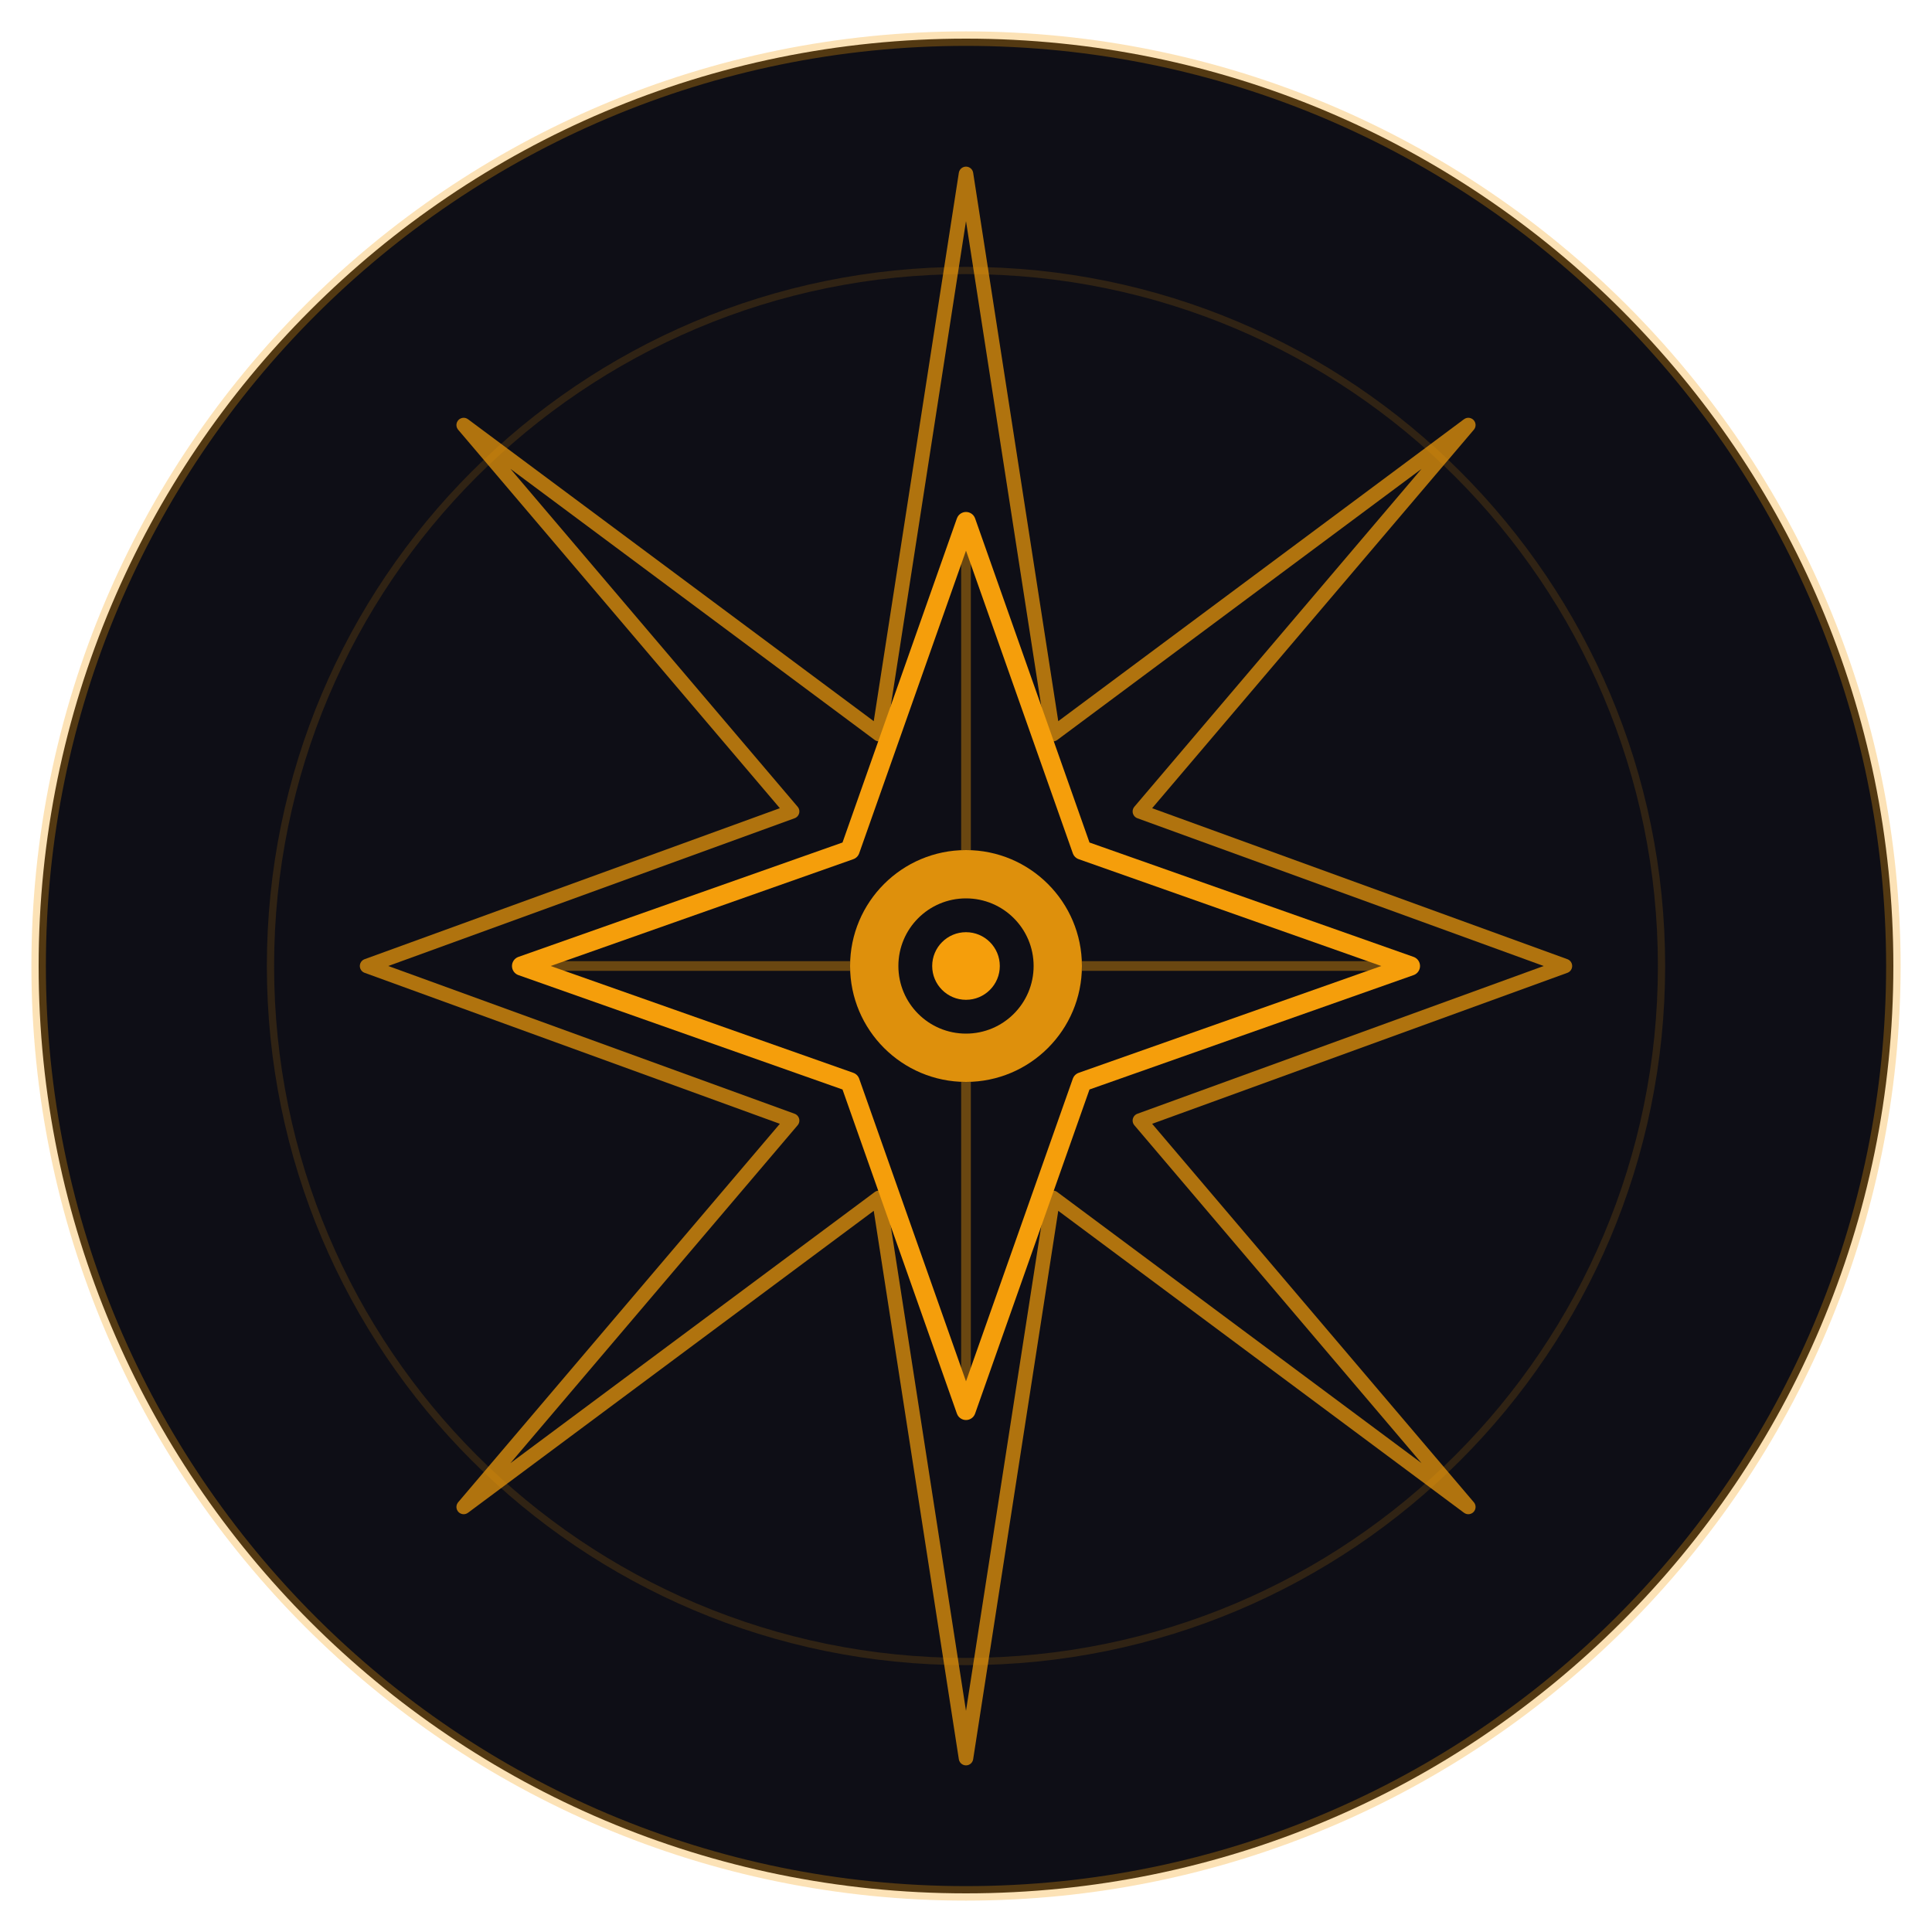
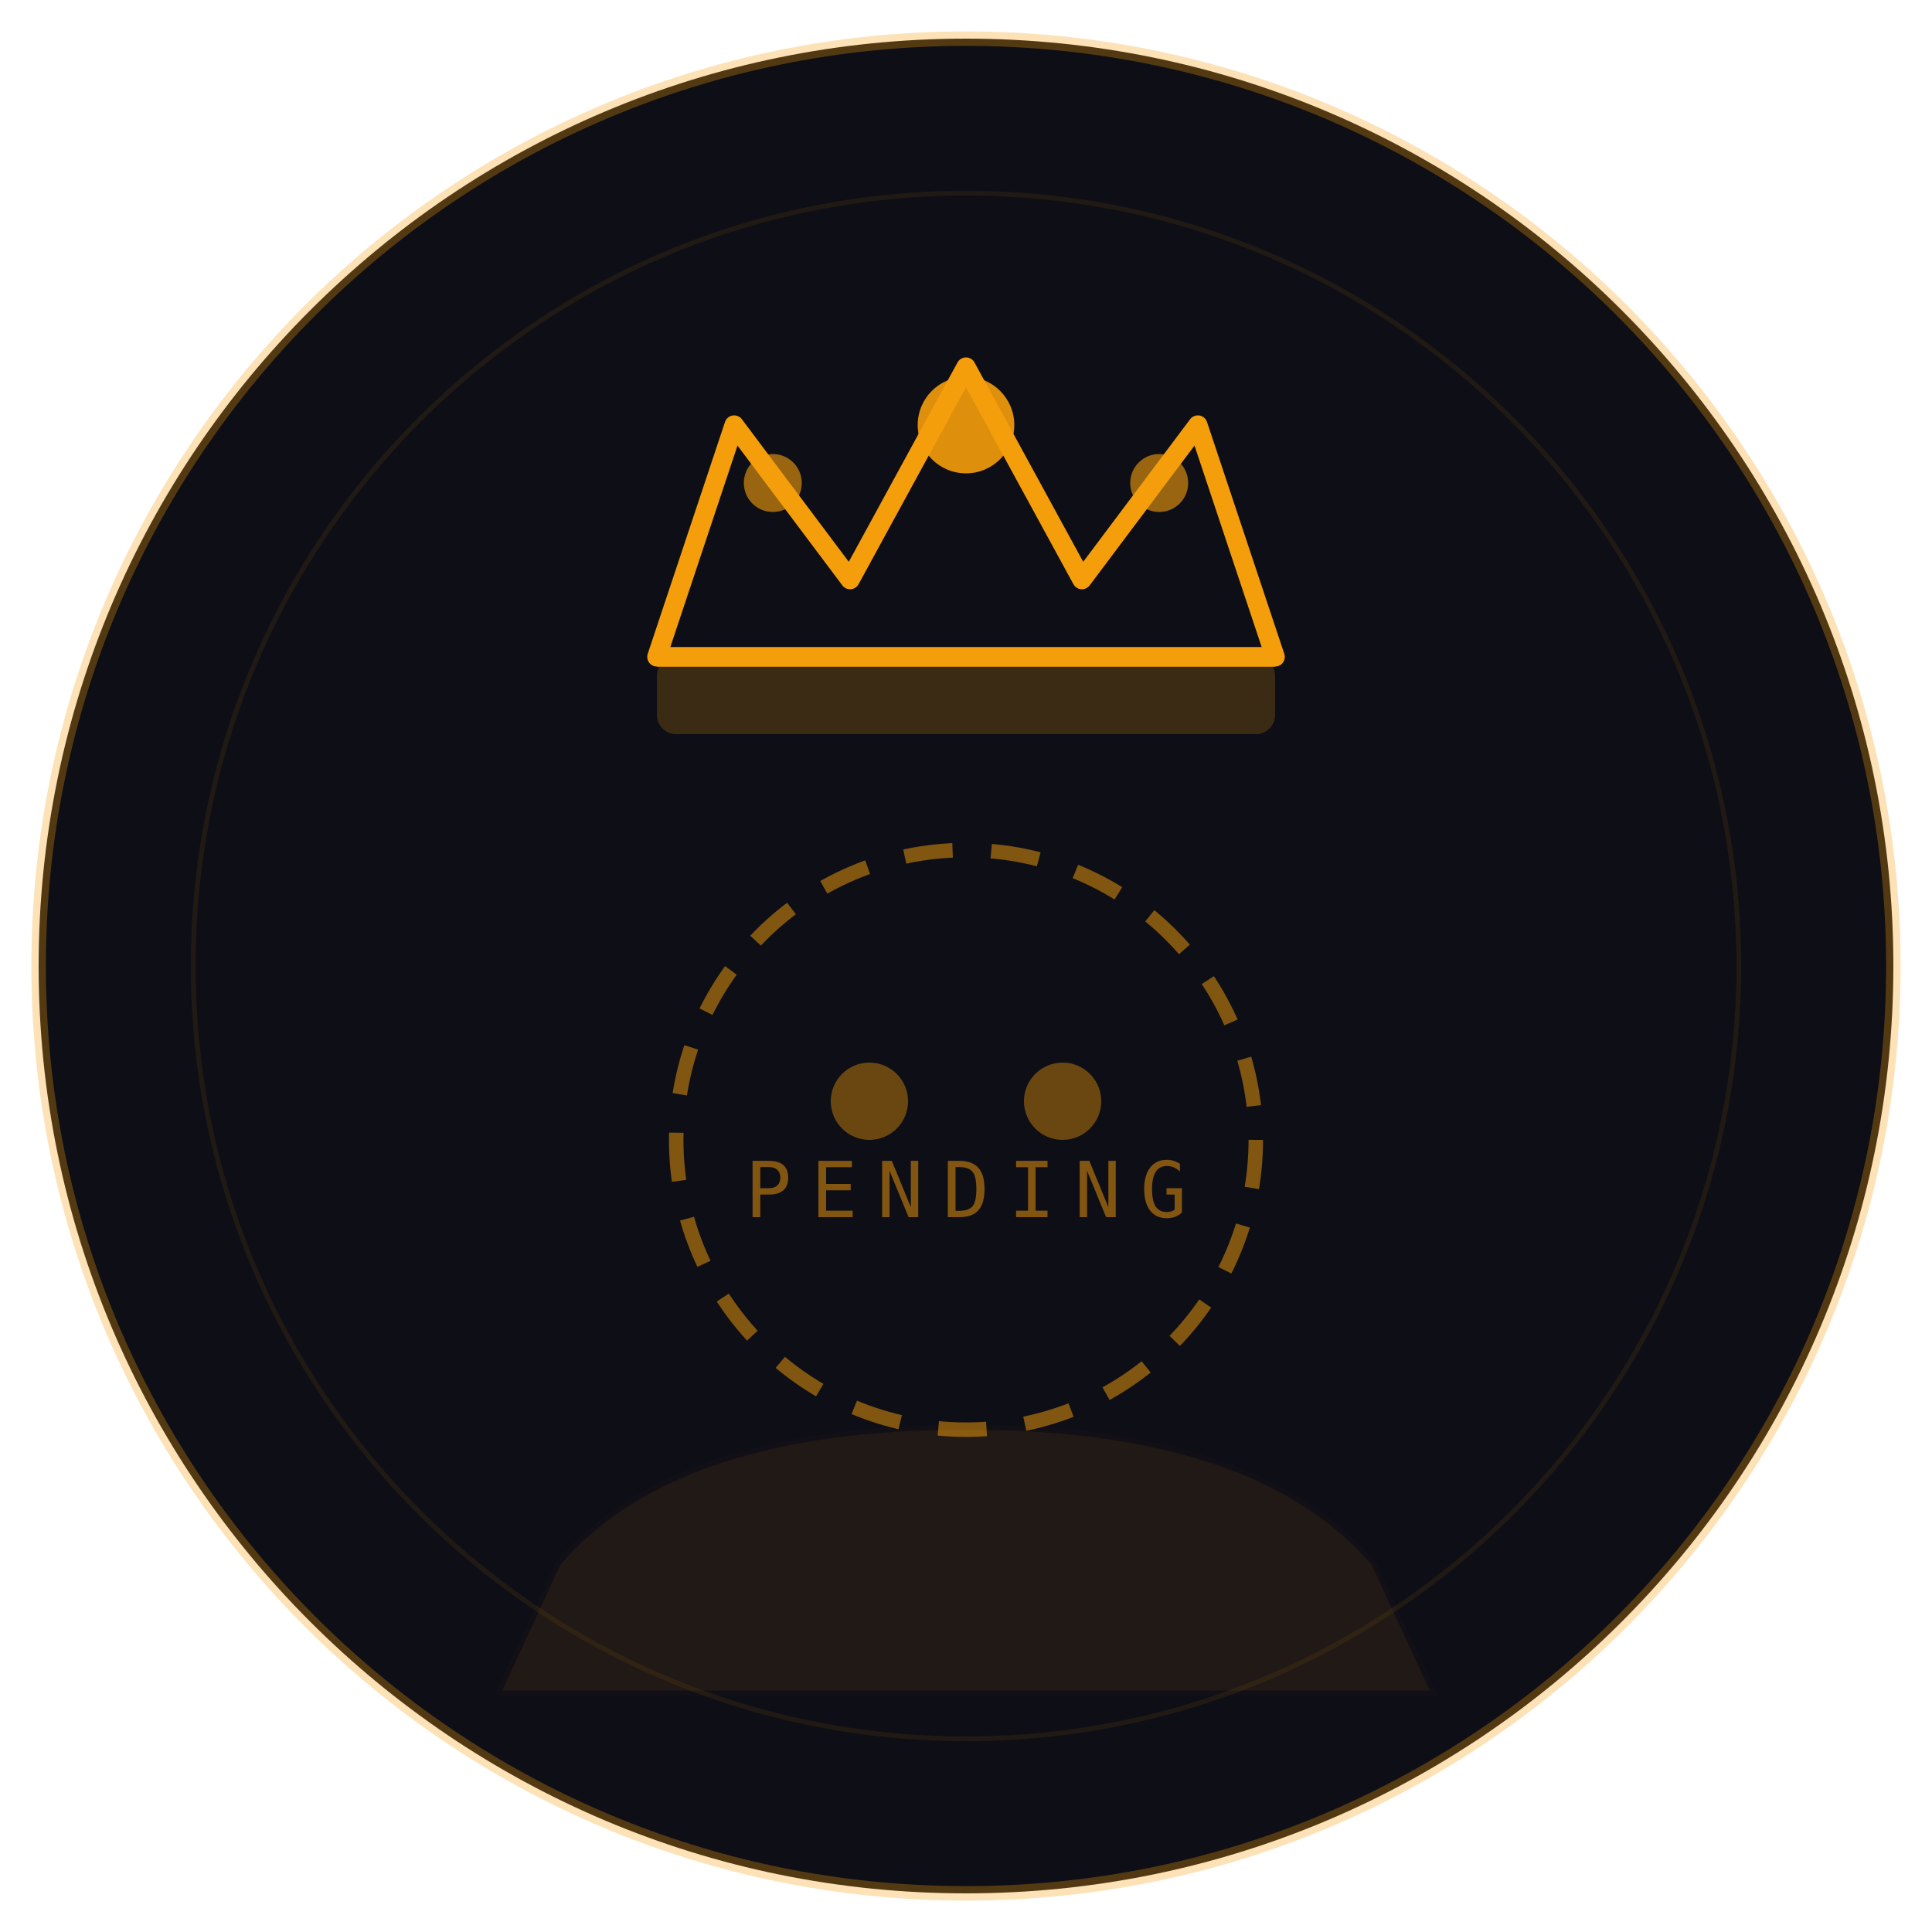
<svg xmlns="http://www.w3.org/2000/svg" viewBox="0 0 200 200" width="200" height="200" role="img" aria-labelledby="ceo-title">
  <circle cx="100" cy="100" r="96" fill="#0E0E16" stroke="#F59E0B" stroke-width="1.5" stroke-opacity="0.3" />
-   <circle cx="100" cy="100" r="72" fill="none" stroke="#F59E0B" stroke-width="0.75" stroke-opacity="0.15" />
-   <polygon points="100,18 109,76 152,44 118,84 162,100 118,116 152,156 109,124 100,182 91,124 48,156 82,116 38,100 82,84 48,44 91,76" fill="none" stroke="#F59E0B" stroke-width="1.5" stroke-opacity="0.7" stroke-linejoin="round" />
-   <polygon points="100,54 112,88 146,100 112,112 100,146 88,112 54,100 88,88" fill="none" stroke="#F59E0B" stroke-width="2" stroke-linejoin="round" />
-   <circle cx="100" cy="100" r="12" fill="#F59E0B" opacity="0.9" />
-   <circle cx="100" cy="100" r="7" fill="#0E0E16" />
-   <circle cx="100" cy="100" r="3.5" fill="#F59E0B" />
-   <line x1="100" y1="88" x2="100" y2="54" stroke="#F59E0B" stroke-width="1" stroke-opacity="0.4" />
-   <line x1="100" y1="112" x2="100" y2="146" stroke="#F59E0B" stroke-width="1" stroke-opacity="0.4" />
-   <line x1="88" y1="100" x2="54" y2="100" stroke="#F59E0B" stroke-width="1" stroke-opacity="0.4" />
-   <line x1="112" y1="100" x2="146" y2="100" stroke="#F59E0B" stroke-width="1" stroke-opacity="0.4" />
+   <circle cx="100" cy="100" r="80" fill="none" stroke="#F59E0B" stroke-width="0.5" stroke-opacity="0.08" />
+   <polygon points="68,68 76,44 88,60 100,38 112,60 124,44 132,68" fill="none" stroke="#F59E0B" stroke-width="2" stroke-linejoin="round" />
+   <line x1="68" y1="68" x2="132" y2="68" stroke="#F59E0B" stroke-width="2" />
+   <rect x="68" y="68" width="64" height="8" rx="2" fill="#F59E0B" opacity="0.2" />
+   <circle cx="100" cy="44" r="5" fill="#F59E0B" opacity="0.9" />
+   <circle cx="80" cy="50" r="3" fill="#F59E0B" opacity="0.6" />
+   <circle cx="120" cy="50" r="3" fill="#F59E0B" opacity="0.6" />
+   <circle cx="100" cy="118" r="30" fill="#0E0E16" stroke="#F59E0B" stroke-width="1.5" stroke-dasharray="5 4" stroke-opacity="0.5" />
+   <circle cx="90" cy="114" r="4" fill="#F59E0B" opacity="0.4" />
+   <circle cx="110" cy="114" r="4" fill="#F59E0B" opacity="0.4" />
+   <text x="100" y="126" text-anchor="middle" font-family="monospace" font-size="8" fill="#F59E0B" opacity="0.5" letter-spacing="2">PENDING</text>
+   <path d="M58,162 Q70,148 100,148 Q130,148 142,162 L148,175 L52,175 Z" fill="#F59E0B" opacity="0.08" stroke="#F59E0B" stroke-width="1" stroke-opacity="0.2" />
</svg>
